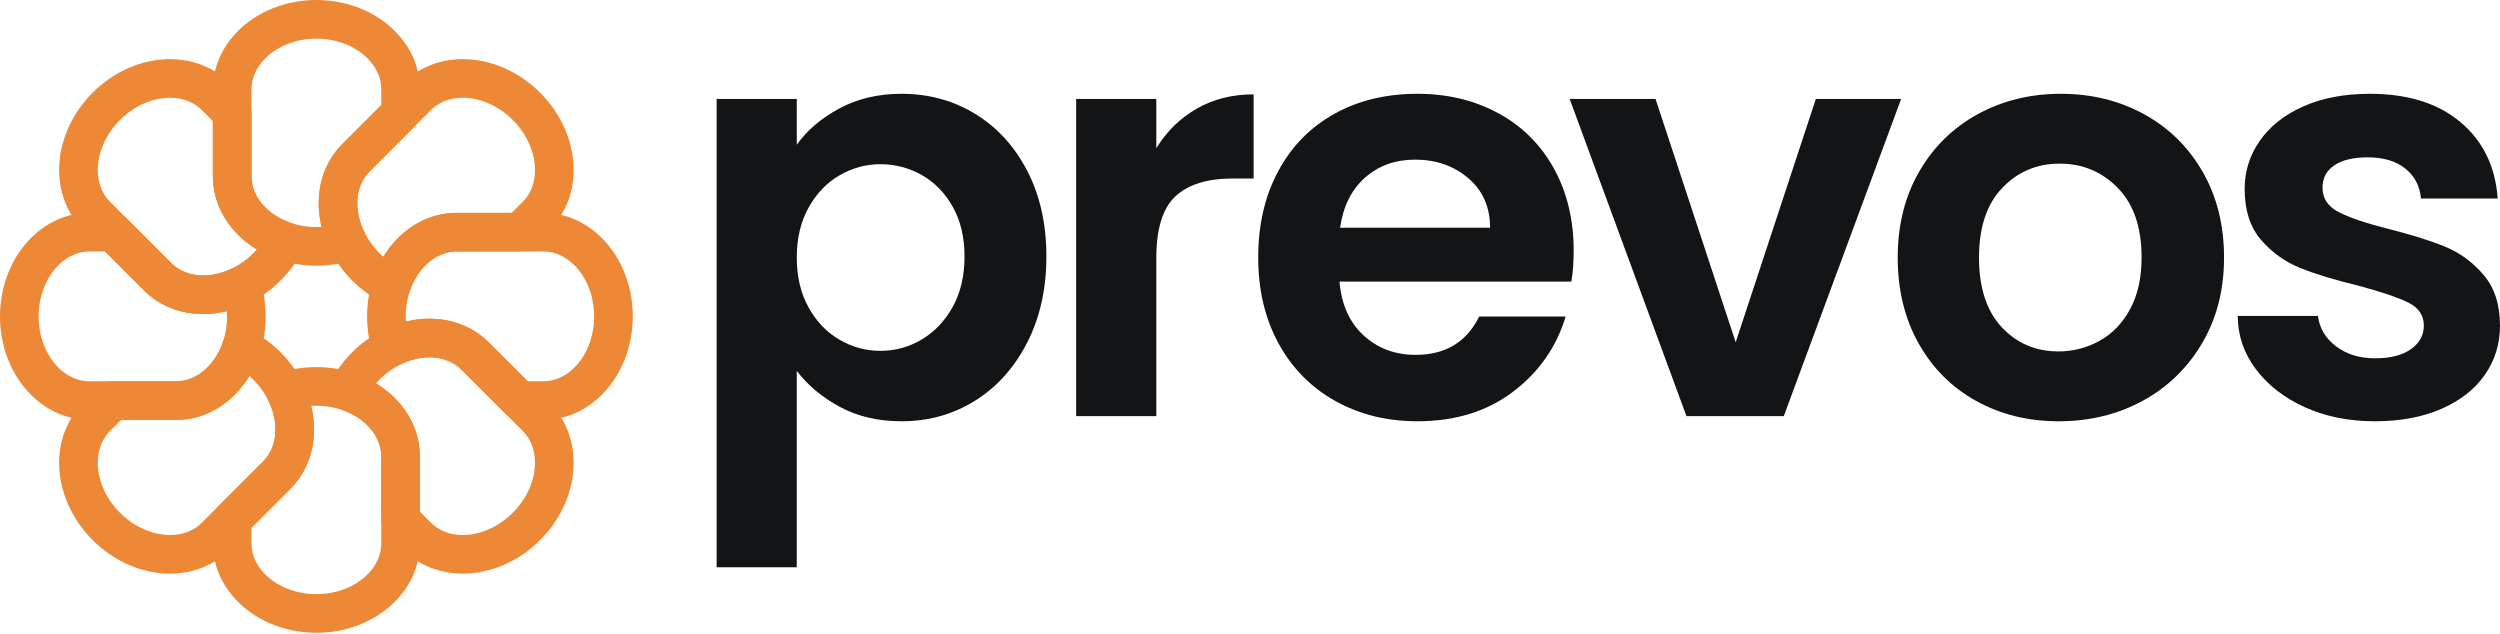
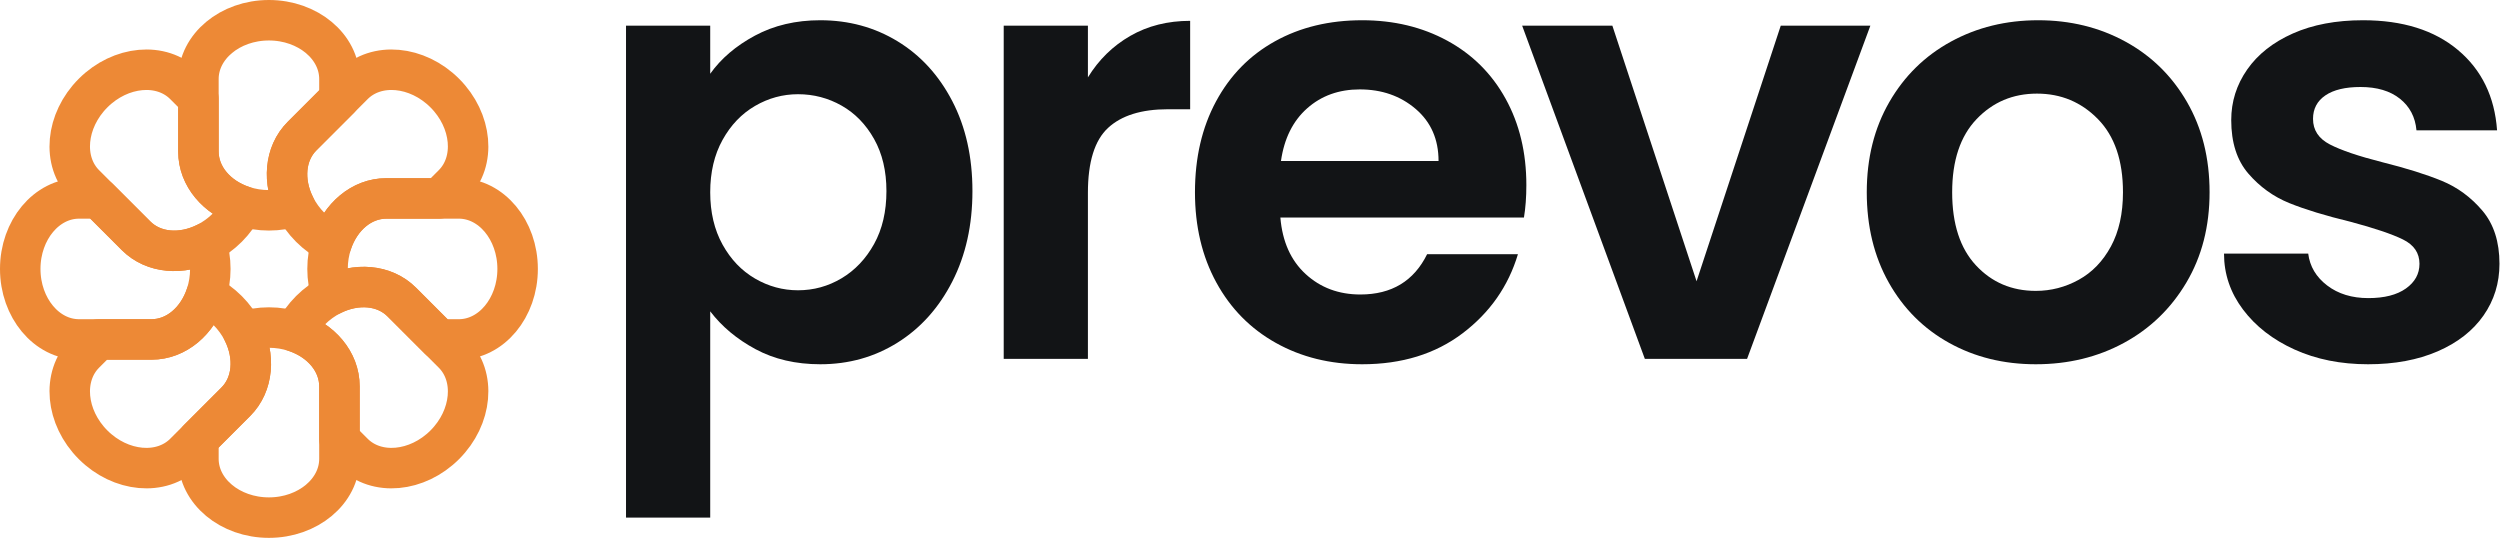
- <svg xmlns="http://www.w3.org/2000/svg" width="100%" height="100%" viewBox="0 0 1622 411" version="1.1" xml:space="preserve" style="fill-rule:evenodd;clip-rule:evenodd;stroke-linecap:round;stroke-linejoin:round;stroke-miterlimit:1.5;">
-   <g transform="matrix(1,0,0,1,-143.8067,-58.45069)">
+ <svg xmlns="http://www.w3.org/2000/svg" width="100%" height="100%" viewBox="0 0 1544 333" version="1.1" xml:space="preserve" style="fill-rule:evenodd;clip-rule:evenodd;stroke-linecap:round;stroke-linejoin:round;stroke-miterlimit:1.5;">
+   <g transform="matrix(1,0,0,1,-222.1277,-106.8061)">
    <g id="Logo_light" transform="matrix(1.094324,0,0,1.094324,-67.41258,38.19041)">
-       <g id="Energetic-Amber" transform="matrix(0.450239,0,0,0.450239,145.2377,-29.32751)">
+       <g id="Energetic-Amber" transform="matrix(0.358803,0,0,0.358803,228.8017,26.86703)">
        <g transform="matrix(1,0,0,1,-484.6826,0)">
-           <path d="M1059.537,313.923L1140.251,233.209C1176.317,197.143 1240.735,202.999 1284.014,246.279C1327.293,289.558 1333.149,353.976 1297.083,390.042L1275.145,411.98L1192.024,411.98C1153.047,411.98 1119.673,441 1106.1,482.001C1094.193,476.016 1082.812,467.892 1072.606,457.686C1062.401,447.481 1054.276,436.1 1048.292,424.192C1028.896,385.603 1031.976,341.484 1059.537,313.923Z" style="fill:none;stroke:rgb(237,137,54);stroke-width:50.9px;" />
+           <path d="M1059.537,313.923L1140.251,233.209C1176.317,197.143 1240.735,202.999 1284.014,246.279C1327.293,289.558 1333.149,353.976 1297.083,390.042L1275.145,411.98L1192.024,411.98C1153.047,411.98 1119.673,441 1106.1,482.001C1094.193,476.016 1082.812,467.892 1072.606,457.686C1062.401,447.481 1054.276,436.1 1048.292,424.192C1028.896,385.603 1031.976,341.484 1059.537,313.923Z" style="fill:none;stroke:rgb(237,137,54);stroke-width:63.67px;" />
        </g>
        <g transform="matrix(1,0,0,1,-484.6826,0)">
-           <path d="M1192.024,411.98L1306.171,411.98C1357.176,411.98 1398.585,461.672 1398.585,522.878C1398.585,584.084 1357.176,633.776 1306.171,633.776L1275.145,633.776L1216.37,575C1188.808,547.439 1144.69,544.36 1106.1,563.755C1101.912,551.103 1099.61,537.311 1099.61,522.878C1099.61,508.445 1101.912,494.653 1106.1,482.001C1119.673,441 1153.047,411.98 1192.024,411.98Z" style="fill:none;stroke:rgb(237,137,54);stroke-width:50.9px;" />
+           <path d="M1192.024,411.98L1306.171,411.98C1357.176,411.98 1398.585,461.672 1398.585,522.878C1398.585,584.084 1357.176,633.776 1306.171,633.776L1275.145,633.776L1216.37,575C1188.808,547.439 1144.69,544.36 1106.1,563.755C1101.912,551.103 1099.61,537.311 1099.61,522.878C1099.61,508.445 1101.912,494.653 1106.1,482.001C1119.673,441 1153.047,411.98 1192.024,411.98Z" style="fill:none;stroke:rgb(237,137,54);stroke-width:63.67px;" />
        </g>
        <g transform="matrix(1,0,0,1,-484.6826,0)">
-           <path d="M1216.37,575L1297.083,655.714C1333.149,691.78 1327.293,756.198 1284.014,799.477C1240.735,842.757 1176.317,848.613 1140.251,812.547L1118.312,790.608L1118.312,707.488C1118.312,668.51 1089.293,635.136 1048.292,621.564C1054.276,609.656 1062.401,598.275 1072.606,588.07C1082.812,577.864 1094.193,569.74 1106.1,563.755C1144.69,544.36 1188.808,547.439 1216.37,575Z" style="fill:none;stroke:rgb(237,137,54);stroke-width:50.9px;" />
+           <path d="M1216.37,575L1297.083,655.714C1333.149,691.78 1327.293,756.198 1284.014,799.477C1240.735,842.757 1176.317,848.613 1140.251,812.547L1118.312,790.608L1118.312,707.488C1118.312,668.51 1089.293,635.136 1048.292,621.564C1054.276,609.656 1062.401,598.275 1072.606,588.07C1082.812,577.864 1094.193,569.74 1106.1,563.755C1144.69,544.36 1188.808,547.439 1216.37,575Z" style="fill:none;stroke:rgb(237,137,54);stroke-width:63.67px;" />
        </g>
        <g transform="matrix(1,0,0,1,-484.6826,0)">
-           <path d="M1118.312,707.488L1118.312,821.634C1118.312,872.639 1068.621,914.049 1007.415,914.049C946.209,914.049 896.517,872.639 896.517,821.634L896.517,790.608L955.292,731.833C982.854,704.272 985.933,660.153 966.538,621.564C979.189,617.376 992.982,615.073 1007.415,615.073C1021.847,615.073 1035.64,617.376 1048.292,621.564C1089.293,635.136 1118.312,668.51 1118.312,707.488Z" style="fill:none;stroke:rgb(237,137,54);stroke-width:50.9px;" />
+           <path d="M1118.312,707.488L1118.312,821.634C1118.312,872.639 1068.621,914.049 1007.415,914.049C946.209,914.049 896.517,872.639 896.517,821.634L896.517,790.608L955.292,731.833C982.854,704.272 985.933,660.153 966.538,621.564C979.189,617.376 992.982,615.073 1007.415,615.073C1021.847,615.073 1035.64,617.376 1048.292,621.564C1089.293,635.136 1118.312,668.51 1118.312,707.488Z" style="fill:none;stroke:rgb(237,137,54);stroke-width:63.67px;" />
        </g>
        <g transform="matrix(1,0,0,1,-484.6826,0)">
-           <path d="M955.292,731.833L874.579,812.547C838.513,848.613 774.094,842.757 730.815,799.477C687.536,756.198 681.68,691.78 717.746,655.714L739.684,633.776L822.805,633.776C861.783,633.776 895.157,604.756 908.729,563.755C920.637,569.74 932.017,577.864 942.223,588.07C952.428,598.275 960.553,609.656 966.538,621.564C985.933,660.153 982.854,704.272 955.292,731.833Z" style="fill:none;stroke:rgb(237,137,54);stroke-width:50.9px;" />
+           <path d="M955.292,731.833L874.579,812.547C838.513,848.613 774.094,842.757 730.815,799.477C687.536,756.198 681.68,691.78 717.746,655.714L739.684,633.776L822.805,633.776C861.783,633.776 895.157,604.756 908.729,563.755C920.637,569.74 932.017,577.864 942.223,588.07C952.428,598.275 960.553,609.656 966.538,621.564C985.933,660.153 982.854,704.272 955.292,731.833Z" style="fill:none;stroke:rgb(237,137,54);stroke-width:63.67px;" />
        </g>
        <g transform="matrix(1,0,0,1,-484.6826,0)">
-           <path d="M822.805,633.776L708.659,633.776C657.654,633.776 616.244,584.084 616.244,522.878C616.244,461.672 657.654,411.98 708.659,411.98L739.684,411.98L798.46,470.756C826.021,498.317 870.14,501.396 908.729,482.001C912.917,494.653 915.22,508.445 915.22,522.878C915.22,537.311 912.917,551.103 908.729,563.755C895.157,604.756 861.783,633.776 822.805,633.776Z" style="fill:none;stroke:rgb(237,137,54);stroke-width:50.9px;" />
+           <path d="M822.805,633.776L708.659,633.776C657.654,633.776 616.244,584.084 616.244,522.878C616.244,461.672 657.654,411.98 708.659,411.98L739.684,411.98L798.46,470.756C826.021,498.317 870.14,501.396 908.729,482.001C912.917,494.653 915.22,508.445 915.22,522.878C915.22,537.311 912.917,551.103 908.729,563.755C895.157,604.756 861.783,633.776 822.805,633.776Z" style="fill:none;stroke:rgb(237,137,54);stroke-width:63.67px;" />
        </g>
        <g transform="matrix(1,0,0,1,-484.6826,0)">
-           <path d="M798.46,470.756L717.746,390.042C681.68,353.976 687.536,289.558 730.815,246.279C774.094,202.999 838.513,197.143 874.579,233.209L896.517,255.148L896.517,338.268C896.517,377.246 925.537,410.62 966.538,424.192C960.553,436.1 952.428,447.481 942.223,457.686C932.017,467.892 920.637,476.016 908.729,482.001C870.14,501.396 826.021,498.317 798.46,470.756Z" style="fill:none;stroke:rgb(237,137,54);stroke-width:50.9px;" />
+           <path d="M798.46,470.756L717.746,390.042C681.68,353.976 687.536,289.558 730.815,246.279C774.094,202.999 838.513,197.143 874.579,233.209L896.517,255.148L896.517,338.268C896.517,377.246 925.537,410.62 966.538,424.192C960.553,436.1 952.428,447.481 942.223,457.686C932.017,467.892 920.637,476.016 908.729,482.001C870.14,501.396 826.021,498.317 798.46,470.756Z" style="fill:none;stroke:rgb(237,137,54);stroke-width:63.67px;" />
        </g>
        <g transform="matrix(1,0,0,1,-484.6826,0)">
-           <path d="M896.517,338.268L896.517,224.122C896.517,173.117 946.209,131.707 1007.415,131.707C1068.621,131.707 1118.312,173.117 1118.312,224.122L1118.312,255.148L1059.537,313.923C1031.976,341.484 1028.896,385.603 1048.292,424.192C1035.64,428.38 1021.847,430.683 1007.415,430.683C992.982,430.683 979.189,428.38 966.538,424.192C925.537,410.62 896.517,377.246 896.517,338.268Z" style="fill:none;stroke:rgb(237,137,54);stroke-width:50.9px;" />
+           <path d="M896.517,338.268L896.517,224.122C896.517,173.117 946.209,131.707 1007.415,131.707C1068.621,131.707 1118.312,173.117 1118.312,224.122L1118.312,255.148L1059.537,313.923C1031.976,341.484 1028.896,385.603 1048.292,424.192C1035.64,428.38 1021.847,430.683 1007.415,430.683C992.982,430.683 979.189,428.38 966.538,424.192C925.537,410.62 896.517,377.246 896.517,338.268Z" style="fill:none;stroke:rgb(237,137,54);stroke-width:63.67px;" />
        </g>
      </g>
      <g transform="matrix(1.275439,0,0,1.275439,-317.8415,-284.4245)">
        <path d="M770.908,304.803C775.698,298.061 782.307,292.428 790.734,287.904C799.162,283.38 808.787,281.118 819.609,281.118C832.206,281.118 843.605,284.222 853.806,290.432C864.008,296.642 872.08,305.468 878.024,316.911C883.967,328.355 886.939,341.617 886.939,356.697C886.939,371.778 883.967,385.128 878.024,396.749C872.08,408.37 864.008,417.374 853.806,423.761C843.605,430.148 832.206,433.341 819.609,433.341C808.787,433.341 799.25,431.124 791.001,426.688C782.751,422.253 776.053,416.664 770.908,409.922L770.908,501.204L733.65,501.204L733.65,283.513L770.908,283.513L770.908,304.803ZM848.883,356.697C848.883,347.826 847.064,340.153 843.427,333.677C839.79,327.202 835,322.278 829.057,318.907C823.113,315.537 816.682,313.851 809.762,313.851C803.021,313.851 796.678,315.581 790.734,319.041C784.791,322.5 780.001,327.512 776.364,334.077C772.727,340.641 770.908,348.359 770.908,357.23C770.908,366.1 772.727,373.818 776.364,380.382C780.001,386.947 784.791,391.959 790.734,395.419C796.678,398.878 803.021,400.608 809.762,400.608C816.682,400.608 823.113,398.834 829.057,395.286C835,391.737 839.79,386.681 843.427,380.116C847.064,373.552 848.883,365.746 848.883,356.697Z" style="fill:rgb(18,20,22);fill-rule:nonzero;" />
        <path d="M938.035,306.4C942.825,298.593 949.079,292.472 956.797,288.037C964.515,283.601 973.341,281.384 983.276,281.384L983.276,320.504L973.43,320.504C961.72,320.504 952.894,323.254 946.95,328.754C941.007,334.254 938.035,343.835 938.035,357.496L938.035,430.946L900.777,430.946L900.777,283.513L938.035,283.513L938.035,306.4Z" style="fill:rgb(18,20,22);fill-rule:nonzero;" />
        <path d="M1132.041,354.036C1132.041,359.359 1131.686,364.149 1130.976,368.407L1023.195,368.407C1024.082,379.052 1027.808,387.39 1034.373,393.423C1040.937,399.455 1049.009,402.471 1058.59,402.471C1072.428,402.471 1082.275,396.527 1088.13,384.64L1128.315,384.64C1124.057,398.834 1115.896,410.499 1103.831,419.636C1091.767,428.773 1076.953,433.341 1059.388,433.341C1045.195,433.341 1032.465,430.192 1021.199,423.894C1009.933,417.596 1001.151,408.681 994.853,397.148C988.555,385.616 985.405,372.31 985.405,357.23C985.405,341.972 988.51,328.577 994.72,317.045C1000.929,305.512 1009.623,296.642 1020.8,290.432C1031.977,284.222 1044.84,281.118 1059.388,281.118C1073.404,281.118 1085.957,284.134 1097.045,290.166C1108.134,296.198 1116.738,304.758 1122.859,315.847C1128.98,326.936 1132.041,339.665 1132.041,354.036ZM1093.186,343.391C1093.186,333.81 1089.815,326.137 1083.074,320.371C1076.332,314.605 1068.082,311.722 1058.324,311.722C1049.098,311.722 1041.336,314.516 1035.038,320.105C1028.74,325.694 1024.881,333.456 1023.461,343.391L1093.186,343.391Z" style="fill:rgb(18,20,22);fill-rule:nonzero;" />
        <path d="M1207.354,396.616L1244.612,283.513L1284.265,283.513L1229.709,430.946L1184.467,430.946L1130.178,283.513L1170.097,283.513L1207.354,396.616Z" style="fill:rgb(18,20,22);fill-rule:nonzero;" />
        <path d="M1357.449,433.341C1343.256,433.341 1330.482,430.192 1319.127,423.894C1307.772,417.596 1298.857,408.681 1292.381,397.148C1285.906,385.616 1282.668,372.31 1282.668,357.23C1282.668,342.149 1285.994,328.843 1292.648,317.311C1299.301,305.779 1308.393,296.863 1319.925,290.565C1331.458,284.267 1344.32,281.118 1358.514,281.118C1372.707,281.118 1385.57,284.267 1397.102,290.565C1408.634,296.863 1417.727,305.779 1424.38,317.311C1431.033,328.843 1434.359,342.149 1434.359,357.23C1434.359,372.31 1430.944,385.616 1424.114,397.148C1417.283,408.681 1408.057,417.596 1396.437,423.894C1384.816,430.192 1371.82,433.341 1357.449,433.341ZM1357.449,400.874C1364.191,400.874 1370.534,399.233 1376.477,395.951C1382.421,392.669 1387.166,387.745 1390.715,381.181C1394.263,374.616 1396.037,366.633 1396.037,357.23C1396.037,343.214 1392.356,332.435 1384.993,324.895C1377.63,317.355 1368.626,313.585 1357.981,313.585C1347.336,313.585 1338.421,317.355 1331.236,324.895C1324.05,332.435 1320.458,343.214 1320.458,357.23C1320.458,371.245 1323.962,382.024 1330.97,389.564C1337.978,397.104 1346.804,400.874 1357.449,400.874Z" style="fill:rgb(18,20,22);fill-rule:nonzero;" />
        <path d="M1504.488,433.341C1492.398,433.341 1481.552,431.168 1471.95,426.821C1462.35,422.475 1454.749,416.576 1449.146,409.124C1443.546,401.673 1440.746,393.423 1440.746,384.374L1478.004,384.374C1478.714,390.052 1481.508,394.753 1486.387,398.479C1491.266,402.205 1497.343,404.068 1504.617,404.068C1511.713,404.068 1517.258,402.648 1521.249,399.81C1525.241,396.971 1527.237,393.334 1527.237,388.898C1527.237,384.108 1524.798,380.516 1519.919,378.12C1515.04,375.725 1507.278,373.108 1496.633,370.27C1485.633,367.608 1476.629,364.858 1469.621,362.02C1462.613,359.181 1456.581,354.834 1451.525,348.98C1446.468,343.125 1443.94,335.23 1443.94,325.294C1443.94,317.133 1446.291,309.682 1450.992,302.94C1455.694,296.198 1462.436,290.876 1471.218,286.972C1480,283.069 1490.335,281.118 1502.221,281.118C1519.786,281.118 1533.802,285.509 1544.269,294.291C1554.737,303.073 1560.503,314.916 1561.568,329.819L1525.907,329.819C1525.374,323.964 1522.935,319.307 1518.588,315.847C1514.241,312.387 1508.431,310.658 1501.157,310.658C1494.415,310.658 1489.226,311.899 1485.589,314.383C1481.952,316.867 1480.133,320.327 1480.133,324.762C1480.133,329.73 1482.617,333.5 1487.585,336.073C1492.552,338.645 1500.27,341.262 1510.738,343.923C1521.383,346.585 1530.165,349.334 1537.084,352.173C1544.003,355.012 1549.991,359.403 1555.047,365.346C1560.104,371.29 1562.632,379.141 1562.632,388.898C1562.632,397.415 1560.276,405.043 1555.563,411.785C1550.85,418.527 1544.093,423.805 1535.292,427.62C1526.493,431.434 1516.225,433.341 1504.488,433.341Z" style="fill:rgb(18,20,22);fill-rule:nonzero;" />
      </g>
    </g>
  </g>
</svg>
